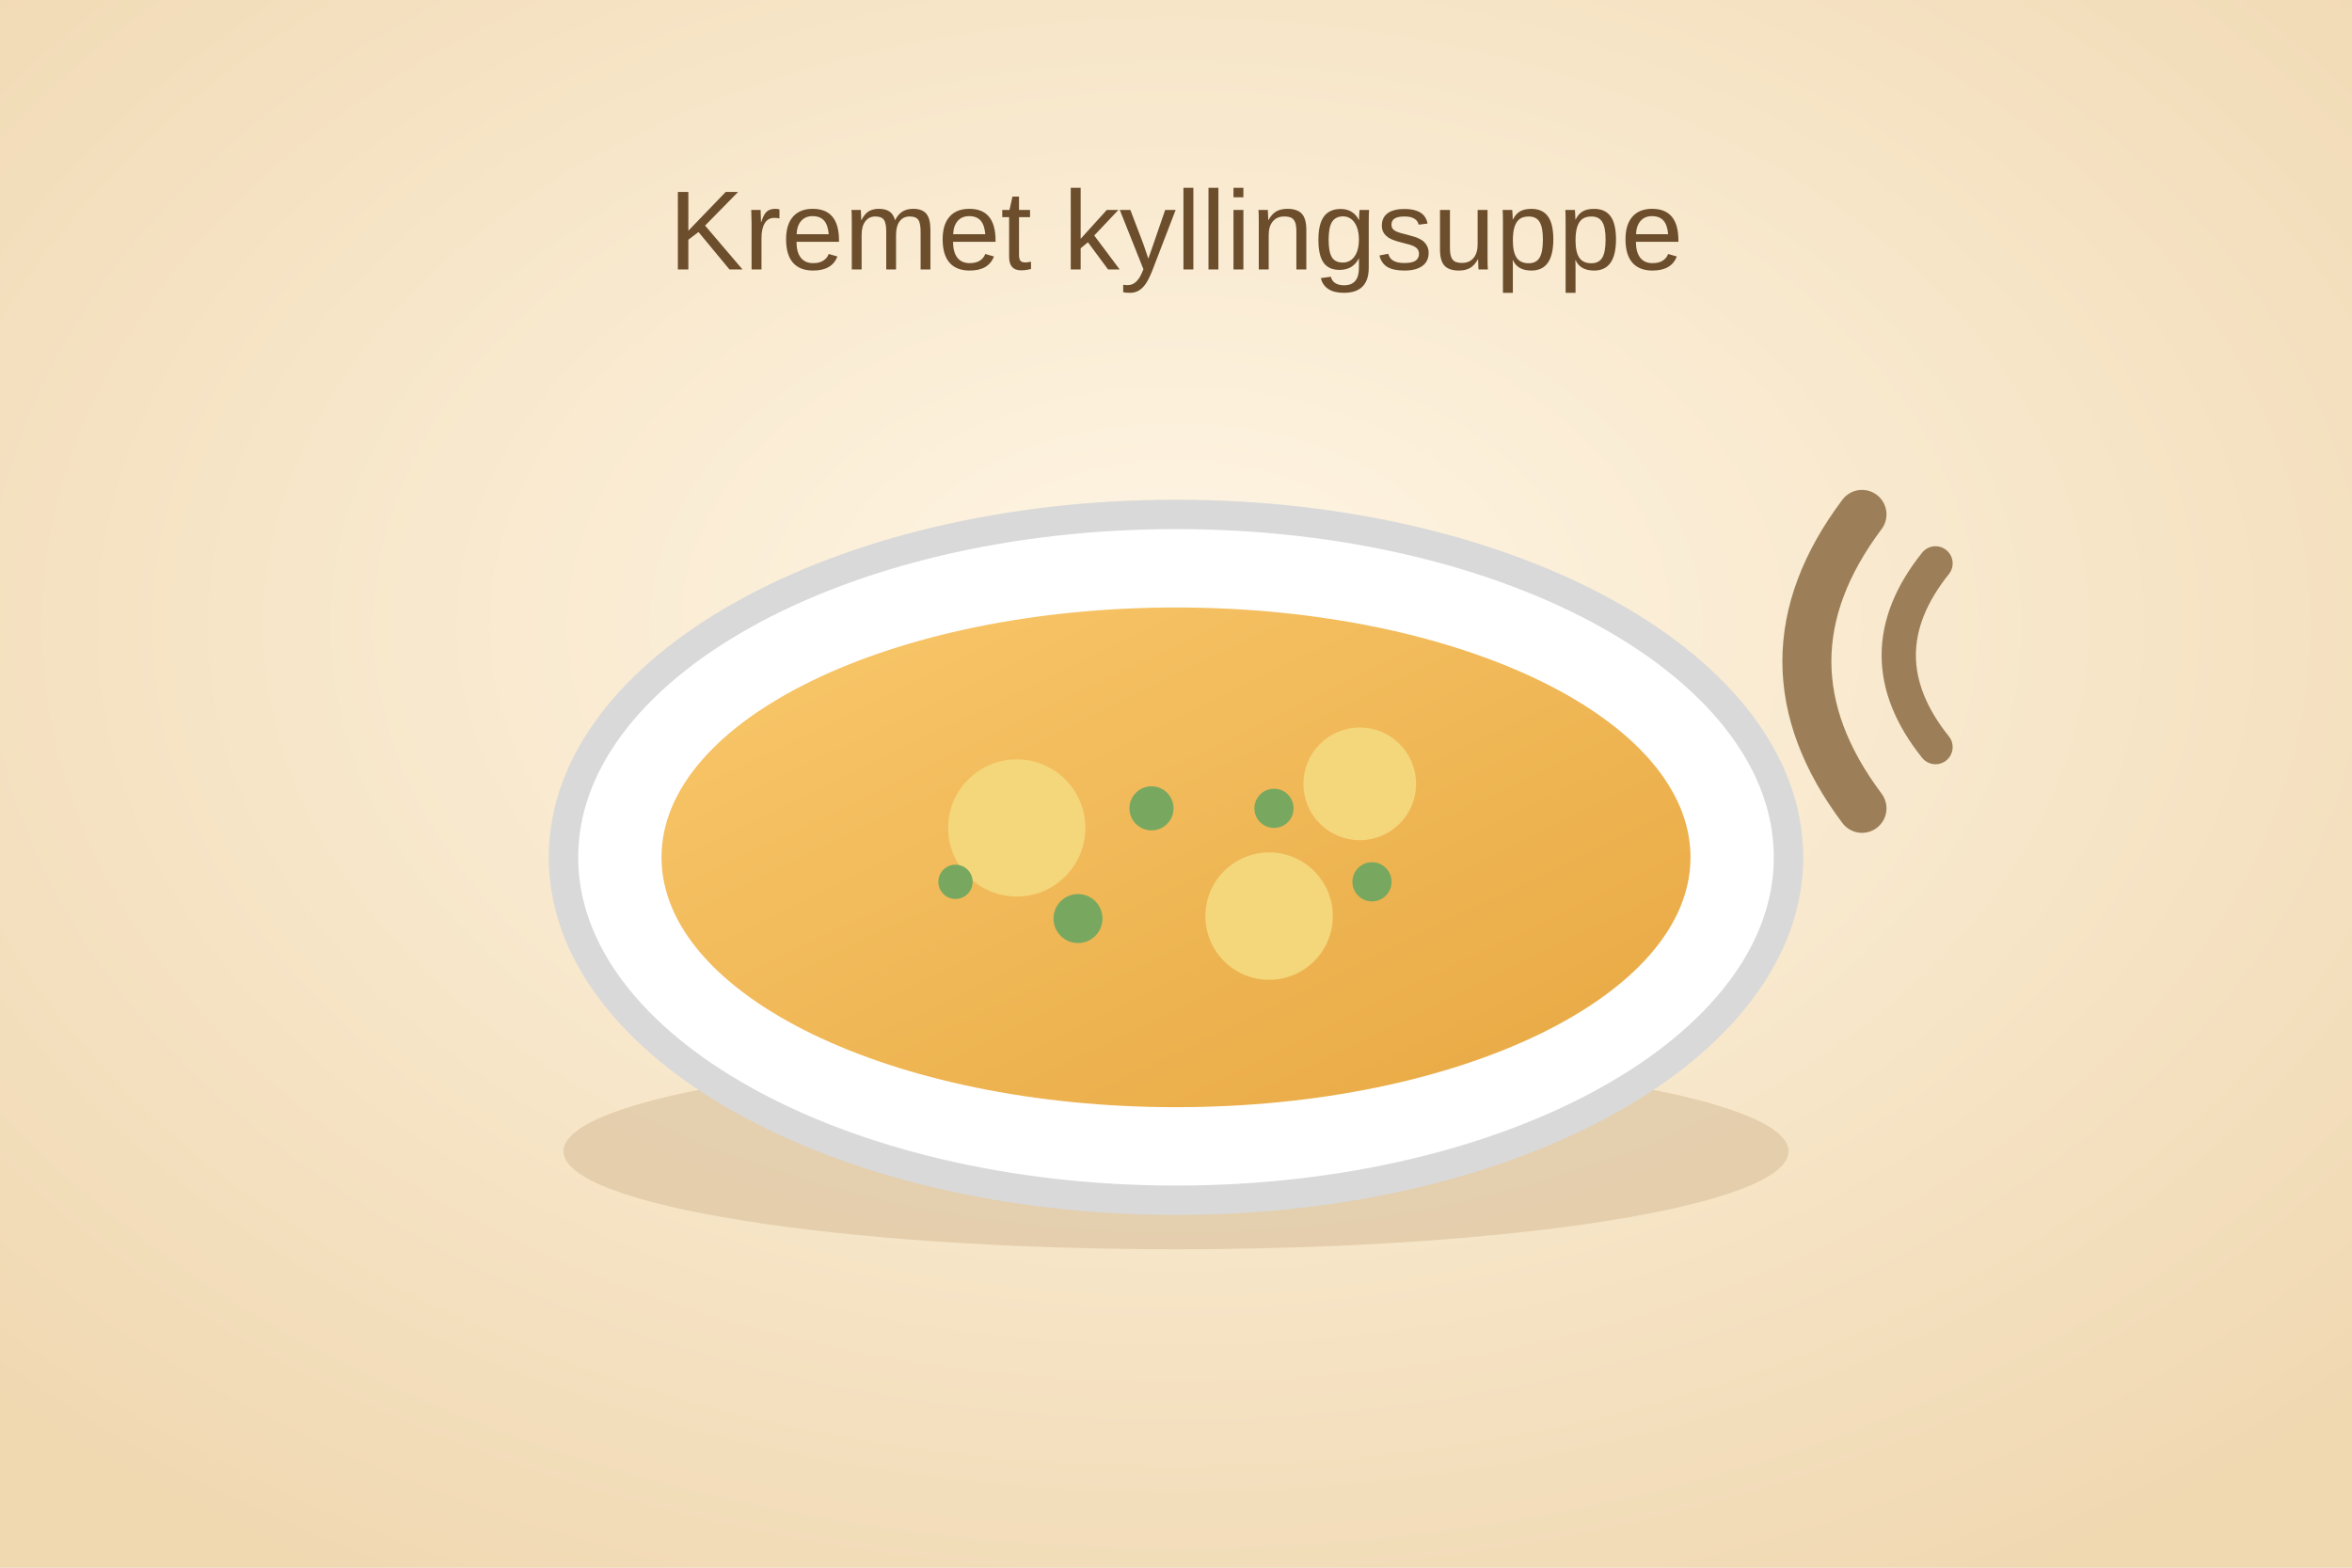
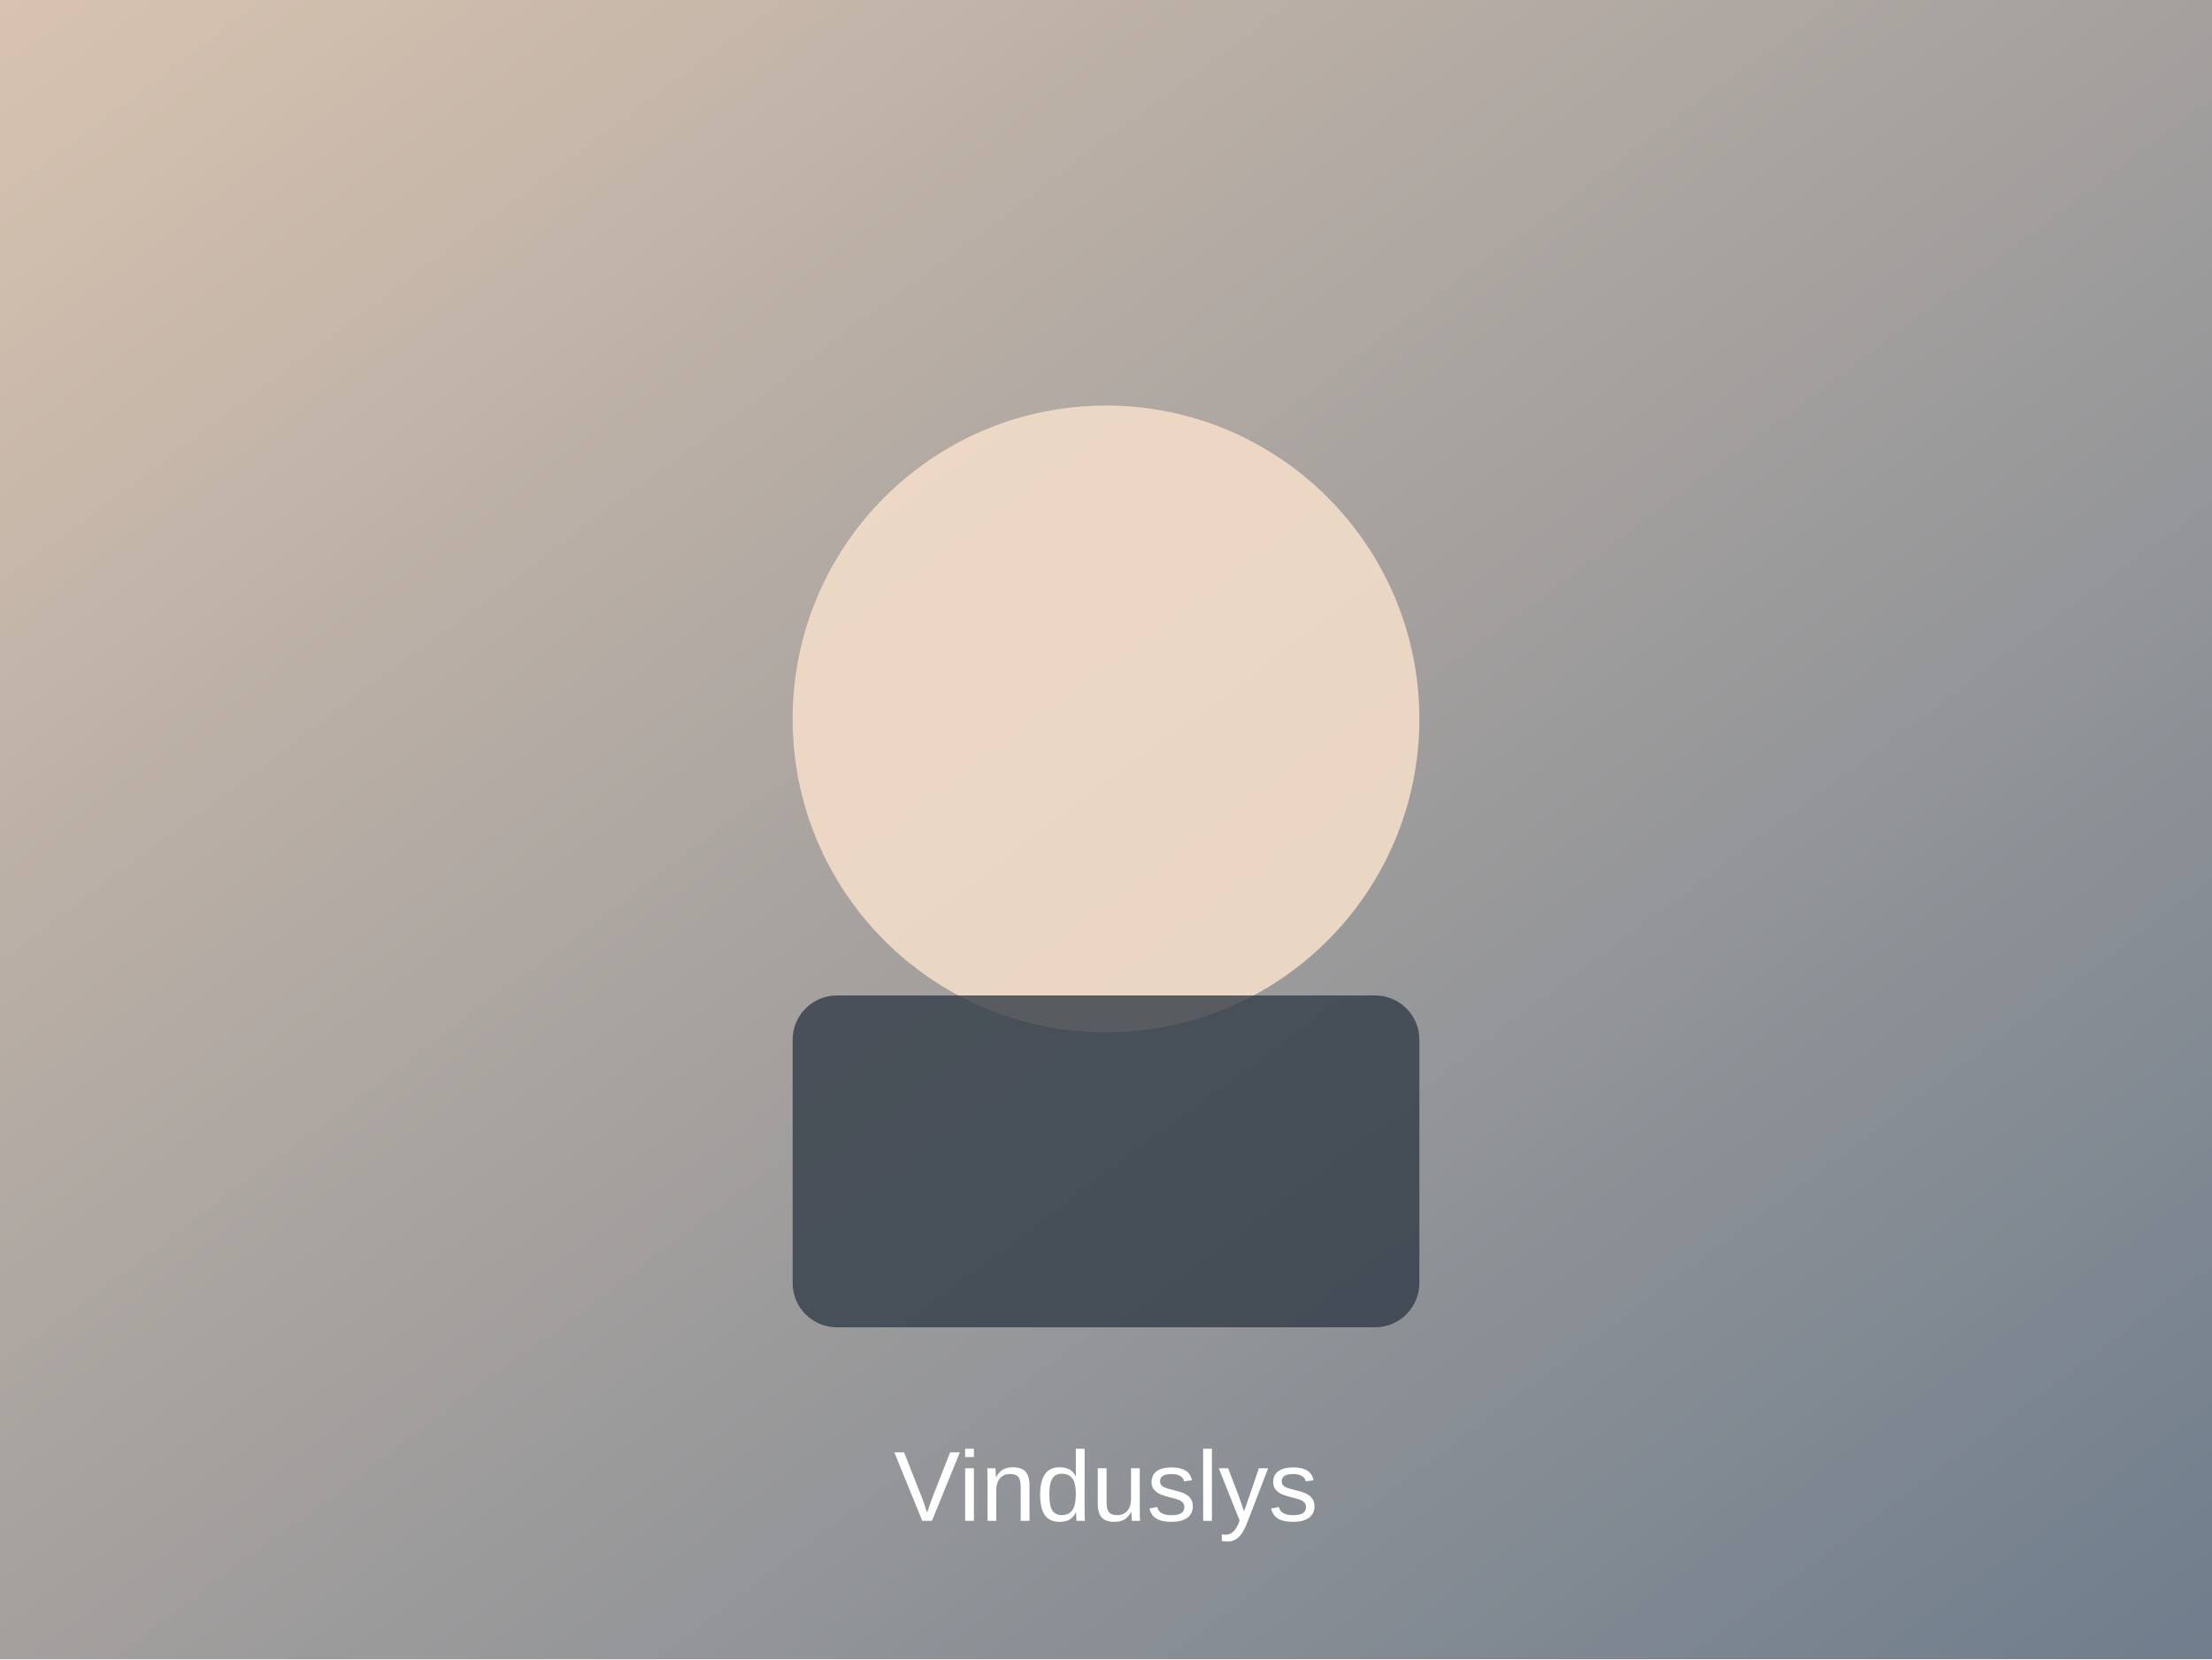
- <svg xmlns="http://www.w3.org/2000/svg" width="960" height="640" viewBox="0 0 960 640" role="img" aria-label="Illustrasjon av kyllingsuppe i en bolle">
+ <svg xmlns="http://www.w3.org/2000/svg" width="1200" height="900" viewBox="0 0 1200 900" role="img" aria-label="Portrett i naturlig vinduslys, Oslo">
  <defs>
-     <radialGradient id="bg" cx="50%" cy="40%" r="70%">
-       <stop offset="0%" stop-color="#fff6e5" />
-       <stop offset="100%" stop-color="#f0d8b1" />
-     </radialGradient>
-     <linearGradient id="soup" x1="0" y1="0" x2="1" y2="1">
-       <stop offset="0%" stop-color="#f9c86c" />
-       <stop offset="100%" stop-color="#e7a741" />
+     <linearGradient id="bg-portrait-thumb" x1="0" y1="0" x2="1" y2="1">
+       <stop offset="0%" stop-color="#d8c3b0" />
+       <stop offset="100%" stop-color="#6f7d8c" />
    </linearGradient>
  </defs>
-   <rect width="960" height="640" fill="url(#bg)" />
-   <ellipse cx="480" cy="470" rx="250" ry="40" fill="#c9ad84" opacity="0.4" />
-   <ellipse cx="480" cy="350" rx="250" ry="140" fill="#ffffff" stroke="#d9d9d9" stroke-width="12" />
-   <ellipse cx="480" cy="350" rx="210" ry="102" fill="url(#soup)" />
-   <circle cx="415" cy="338" r="28" fill="#f4d77a" />
-   <circle cx="518" cy="374" r="26" fill="#f4d77a" />
-   <circle cx="555" cy="320" r="23" fill="#f4d77a" />
-   <circle cx="440" cy="375" r="10" fill="#78a85f" />
-   <circle cx="470" cy="330" r="9" fill="#78a85f" />
-   <circle cx="520" cy="330" r="8" fill="#78a85f" />
-   <circle cx="390" cy="360" r="7" fill="#78a85f" />
-   <circle cx="560" cy="360" r="8" fill="#78a85f" />
-   <path d="M760 210c-30 40-30 80 0 120" stroke="#9c7f58" stroke-width="20" fill="none" stroke-linecap="round" />
-   <path d="M790 230c-20 25-20 50 0 75" stroke="#9c7f58" stroke-width="14" fill="none" stroke-linecap="round" />
-   <text x="480" y="110" text-anchor="middle" font-family="Arial, sans-serif" font-size="46" fill="#6c4e2d">Kremet kyllingsuppe</text>
+   <rect width="1200" height="900" fill="url(#bg-portrait-thumb)" />
+   <circle cx="600" cy="390" r="170" fill="#f2ddc8" opacity="0.9" />
+   <rect x="430" y="540" width="340" height="180" rx="24" fill="#2f3a45" opacity="0.78" />
+   <text x="600" y="825" text-anchor="middle" fill="#ffffff" font-size="54" font-family="Arial, sans-serif">Vinduslys</text>
</svg>
